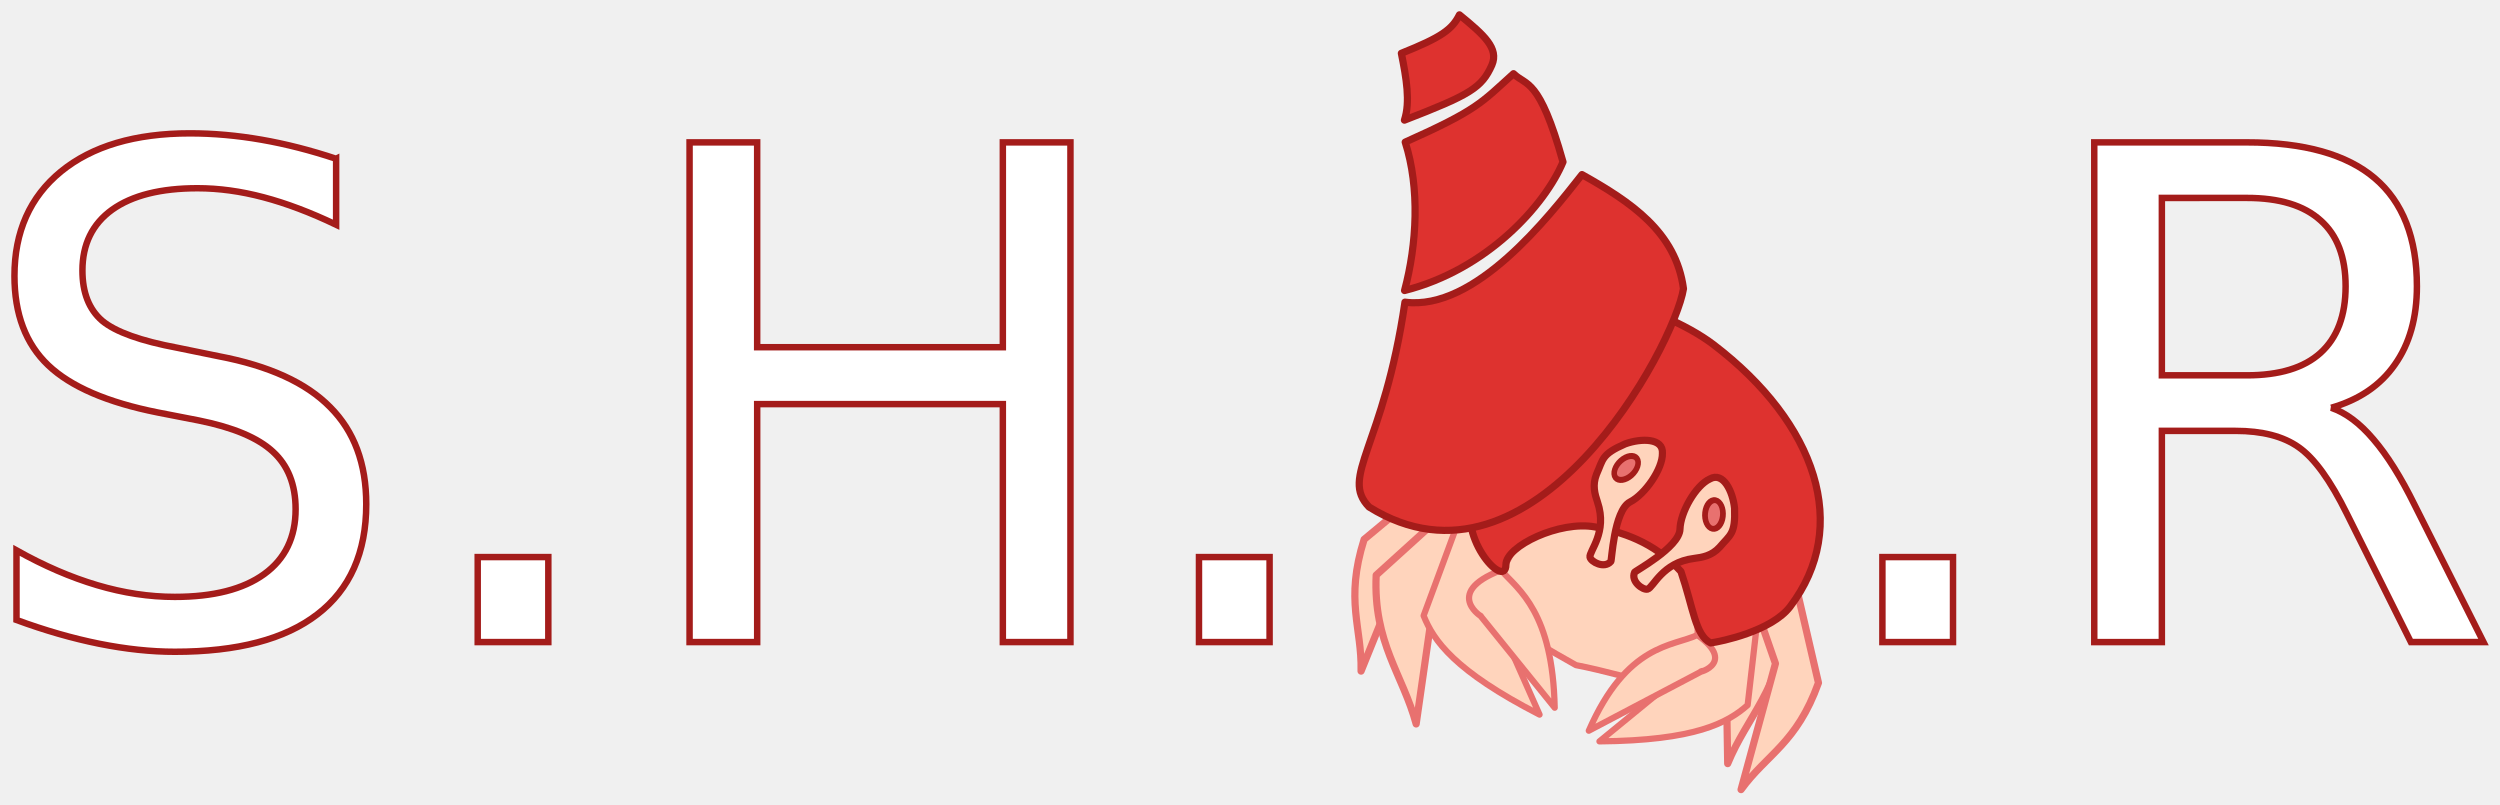
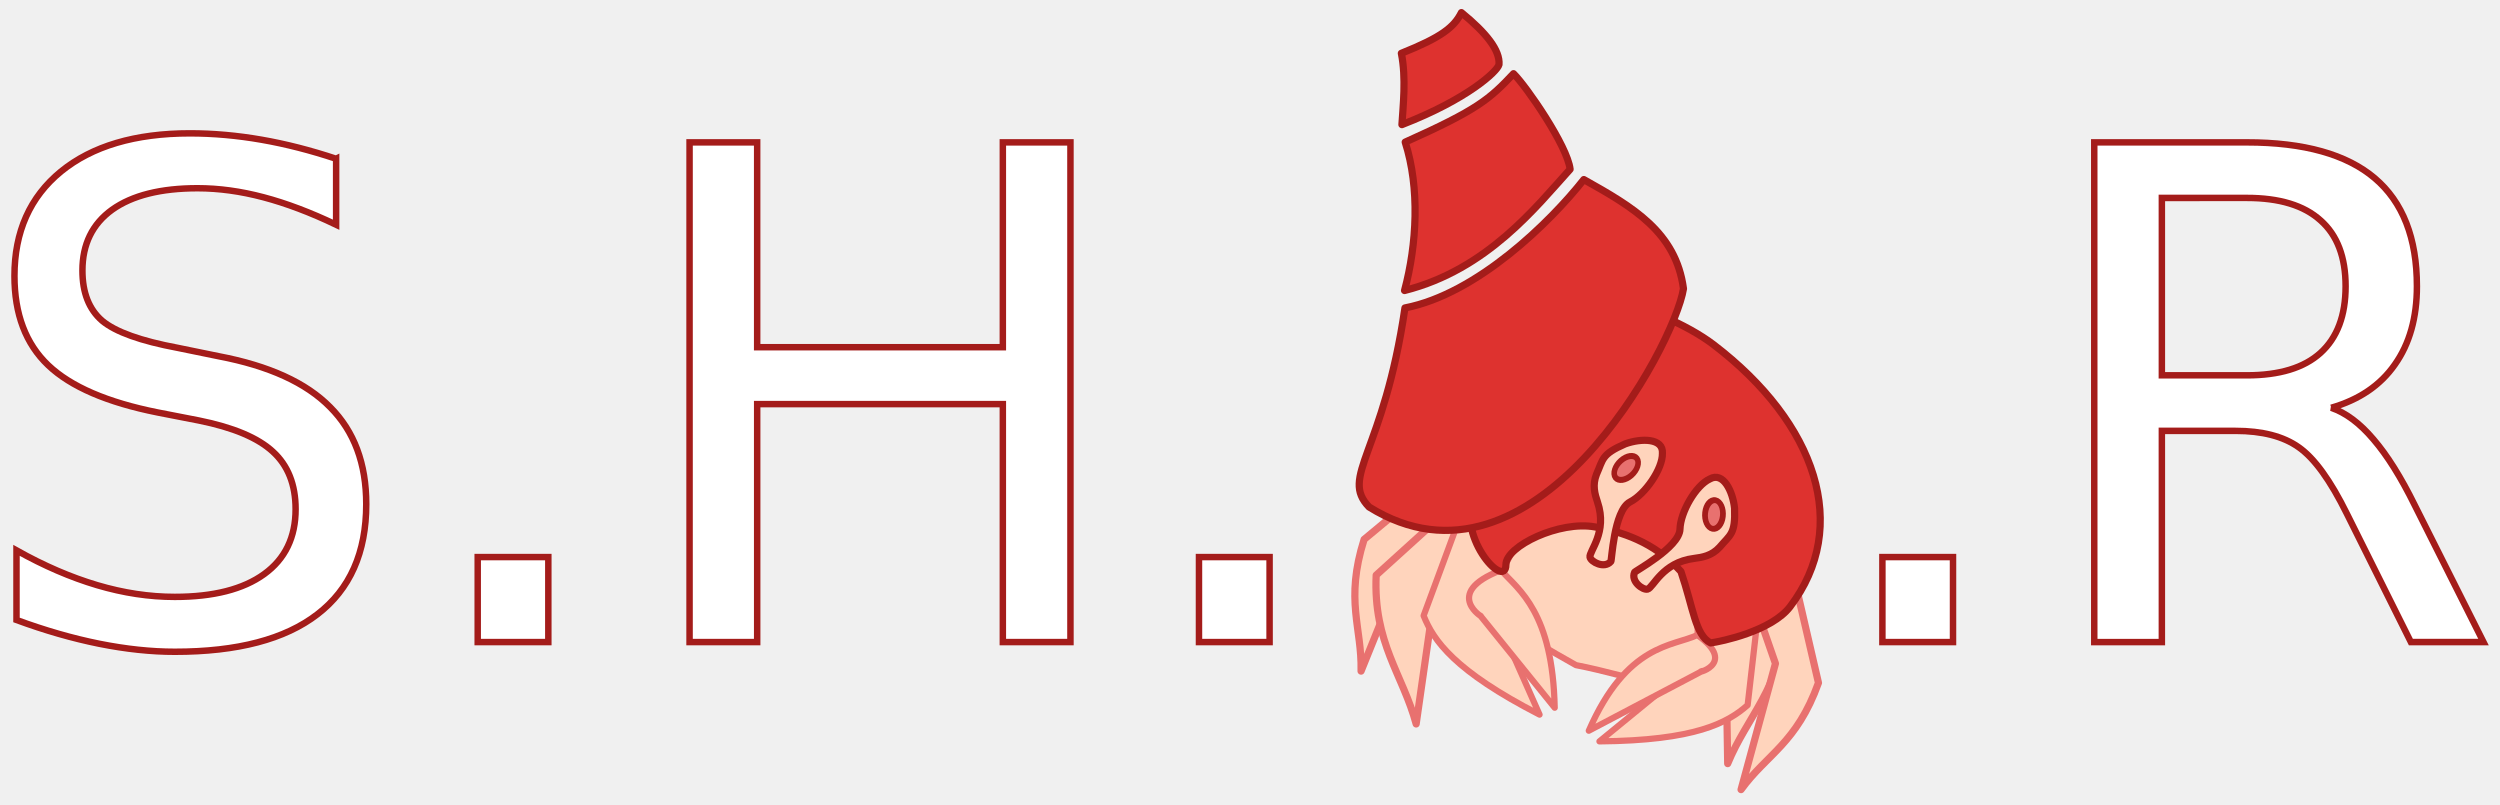
<svg xmlns="http://www.w3.org/2000/svg" width="222.36mm" height="71.55mm" viewBox="0 0 222.36 71.55" version="1.1" id="svg4551">
  <defs id="defs4545" />
  <g id="layer1" transform="translate(-13.2753,-11.22702)">
    <path style="fill:#ffd4bc;fill-opacity:1;stroke:#e8716f;stroke-width:0.641;stroke-linecap:butt;stroke-linejoin:round;stroke-miterlimit:4;stroke-dasharray:none;stroke-dashoffset:6.667;stroke-opacity:1;paint-order:normal" d="m 166.46,59.838 c -3.932,-6.504 -5.71,-1.663 -8.057,0.184 l 8.344,7.222 0.196,11.902 c 1.732,-4.225 4.705,-6.66 5.194,-12.681 z" id="rect5675-3-2" />
    <path style="fill:#ffd4bc;fill-opacity:1;stroke:#e8716f;stroke-width:0.641;stroke-linecap:butt;stroke-linejoin:round;stroke-miterlimit:4;stroke-dasharray:none;stroke-dashoffset:6.667;stroke-opacity:1;paint-order:normal" d="m 141.539,53.441 c 5.479,-5.726 5.21,-1.262 6.458,0.512 l -9.304,6.187 -4.359,10.778 c 0.089,-3.904 -1.459,-6.237 0.271,-11.714 z" id="rect5675-5-9-5" />
    <path style="fill:#ffd4bc;fill-opacity:1;stroke:#e8716f;stroke-width:0.641;stroke-linecap:butt;stroke-linejoin:round;stroke-miterlimit:4;stroke-dasharray:none;stroke-dashoffset:6.667;stroke-opacity:1;paint-order:normal" d="m 142.143,56.525 c 4.719,-5.958 5.874,-0.931 7.969,1.196 l -9.186,6.114 -1.692,11.783 c -1.187,-4.41 -3.829,-7.199 -3.556,-13.234 z" id="rect5675-3" />
    <g aria-label="S.H.  .R" style="font-style:normal;font-weight:normal;font-size:6.097px;line-height:1.25;font-family:sans-serif;letter-spacing:0px;word-spacing:0px;fill:#ffffff;fill-opacity:1;stroke:#a41c1a;stroke-width:0.576;stroke-miterlimit:4;stroke-dasharray:none;stroke-opacity:1" id="text5935">
      <path d="m 43.172,25.349 v 5.865 q -3.423,-1.637 -6.46,-2.441 -3.036,-0.804 -5.865,-0.804 -4.912,0 -7.591,1.905 -2.649,1.905 -2.649,5.418 0,2.947 1.756,4.465 1.786,1.488 6.728,2.411 l 3.632,0.744 q 6.728,1.28 9.913,4.525 3.215,3.215 3.215,8.633 0,6.46 -4.346,9.794 -4.317,3.334 -12.682,3.334 -3.156,0 -6.728,-0.714 -3.543,-0.714 -7.353,-2.114 v -6.192 q 3.662,2.054 7.174,3.096 3.513,1.042 6.906,1.042 5.15,0 7.948,-2.024 2.798,-2.024 2.798,-5.775 0,-3.275 -2.024,-5.12 -1.995,-1.846 -6.579,-2.769 l -3.662,-0.714 q -6.728,-1.34 -9.735,-4.197 -3.007,-2.858 -3.007,-7.948 0,-5.894 4.138,-9.288 4.168,-3.394 11.461,-3.394 3.126,0 6.371,0.566 3.245,0.566 6.639,1.697 z" style="font-style:normal;font-variant:normal;font-weight:normal;font-stretch:normal;font-size:60.968px;font-family:'Rockwell Condensed';-inkscape-font-specification:'Rockwell Condensed, ';fill:#ffffff;fill-opacity:1;stroke:#a41c1a;stroke-width:0.576;stroke-miterlimit:4;stroke-dasharray:none;stroke-opacity:1" id="path896" />
      <path d="m 55.764,60.775 h 6.281 v 7.561 h -6.281 z" style="font-style:normal;font-variant:normal;font-weight:normal;font-stretch:normal;font-size:60.968px;font-family:'Rockwell Condensed';-inkscape-font-specification:'Rockwell Condensed, ';fill:#ffffff;fill-opacity:1;stroke:#a41c1a;stroke-width:0.576;stroke-miterlimit:4;stroke-dasharray:none;stroke-opacity:1" id="path898" />
      <path d="m 74.608,23.89 h 6.013 V 42.109 H 102.472 V 23.89 h 6.013 v 44.446 h -6.013 V 47.17 H 80.622 V 68.336 H 74.608 Z" style="font-style:normal;font-variant:normal;font-weight:normal;font-stretch:normal;font-size:60.968px;font-family:'Rockwell Condensed';-inkscape-font-specification:'Rockwell Condensed, ';fill:#ffffff;fill-opacity:1;stroke:#a41c1a;stroke-width:0.576;stroke-miterlimit:4;stroke-dasharray:none;stroke-opacity:1" id="path900" />
      <path d="m 119.917,60.775 h 6.281 v 7.561 h -6.281 z" style="font-style:normal;font-variant:normal;font-weight:normal;font-stretch:normal;font-size:60.968px;font-family:'Rockwell Condensed';-inkscape-font-specification:'Rockwell Condensed, ';fill:#ffffff;fill-opacity:1;stroke:#a41c1a;stroke-width:0.576;stroke-miterlimit:4;stroke-dasharray:none;stroke-opacity:1" id="path902" />
      <path d="m 180.703,60.775 h 6.281 v 7.561 h -6.281 z" style="font-style:normal;font-variant:normal;font-weight:normal;font-stretch:normal;font-size:60.968px;font-family:'Rockwell Condensed';-inkscape-font-specification:'Rockwell Condensed, ';fill:#ffffff;fill-opacity:1;stroke:#a41c1a;stroke-width:0.576;stroke-miterlimit:4;stroke-dasharray:none;stroke-opacity:1" id="path904" />
      <path d="m 220.623,47.497 q 1.935,0.655 3.751,2.798 1.846,2.143 3.691,5.894 l 6.103,12.146 h -6.46 l -5.686,-11.402 q -2.203,-4.465 -4.287,-5.924 -2.054,-1.459 -5.626,-1.459 h -6.549 V 68.336 H 199.547 V 23.89 h 13.575 q 7.621,0 11.372,3.185 3.751,3.185 3.751,9.616 0,4.197 -1.965,6.966 -1.935,2.769 -5.656,3.84 z m -15.063,-18.665 v 15.778 h 7.561 q 4.346,0 6.549,-1.995 2.233,-2.024 2.233,-5.924 0,-3.9 -2.233,-5.865 -2.203,-1.995 -6.549,-1.995 z" style="font-style:normal;font-variant:normal;font-weight:normal;font-stretch:normal;font-size:60.968px;font-family:'Rockwell Condensed';-inkscape-font-specification:'Rockwell Condensed, ';fill:#ffffff;fill-opacity:1;stroke:#a41c1a;stroke-width:0.576;stroke-miterlimit:4;stroke-dasharray:none;stroke-opacity:1" id="path906" />
    </g>
    <path style="fill:#ffd4bc;fill-opacity:1;stroke:#e8716f;stroke-width:0.554;stroke-linecap:butt;stroke-linejoin:round;stroke-miterlimit:4;stroke-dasharray:none;stroke-dashoffset:6.667;stroke-opacity:1;paint-order:normal" d="m 147.389,54.897 c 10.963,-3.57 17.9,0.023 21.69,9.21 l -2.798,8.056 c -1.455,1.631 -7.874,-0.83 -12.832,-1.776 -4.912,-2.738 -8.34,-4.976 -9.808,-7.906 z" id="rect5651-0" />
    <path style="fill:#ffd4bc;fill-opacity:1;stroke:#e8716f;stroke-width:0.554;stroke-linecap:butt;stroke-linejoin:round;stroke-miterlimit:4;stroke-dasharray:none;stroke-dashoffset:6.667;stroke-opacity:1;paint-order:normal" d="m 142.643,58.558 c 0.905,-5.996 1.484,-13.077 7.347,-2.526 l -4.362,8.415 4.581,10.341 c -7.56,-3.885 -9.43,-6.585 -10.311,-8.8 z" id="rect5680-4" />
    <path style="fill:#ffd4bc;fill-opacity:1;stroke:#e8716f;stroke-width:0.554;stroke-linecap:butt;stroke-linejoin:round;stroke-miterlimit:4;stroke-dasharray:none;stroke-dashoffset:6.667;stroke-opacity:1;paint-order:normal" d="m 169.621,66.077 c 1.9,-5.759 4.581,-12.342 -5.419,-5.556 l 0.095,9.472 -8.76,7.175 c 8.504,-0.073 11.393,-1.643 13.18,-3.225 z" id="rect5680-5-6" />
    <path style="fill:#ffd4bc;fill-opacity:1;stroke:#e8716f;stroke-width:0.641;stroke-linecap:butt;stroke-linejoin:round;stroke-miterlimit:4;stroke-dasharray:none;stroke-dashoffset:6.667;stroke-opacity:1;paint-order:normal" d="m 172.984,63.191 c -0.894,-7.863 -3.386,-4.145 -5.455,-3.483 l 3.662,10.536 -3.059,11.213 c 2.295,-3.164 4.943,-4.091 6.885,-9.496 z" id="rect5675-5-9" />
    <path style="fill:#ffd4bc;fill-opacity:1;stroke:#e8716f;stroke-width:0.554;stroke-linecap:butt;stroke-linejoin:round;stroke-miterlimit:4;stroke-dasharray:none;stroke-dashoffset:6.667;stroke-opacity:1;paint-order:normal" d="m 164.692,70.904 -10.103,5.316 c 3.392,-7.769 7.496,-7.49 9.656,-8.511 3.8,2.717 -0.585,3.516 0.446,3.195 z" id="rect5680-4-6-5" />
    <path style="fill:#ffd4bc;fill-opacity:1;stroke:#e8716f;stroke-width:0.554;stroke-linecap:butt;stroke-linejoin:round;stroke-miterlimit:4;stroke-dasharray:none;stroke-dashoffset:6.667;stroke-opacity:1;paint-order:normal" d="m 144.934,65.977 6.623,8.198 c -0.177,-8.473 -3.174,-10.465 -4.783,-12.228 -5.432,2.09 -1.292,4.414 -1.839,4.03 z" id="rect5680-4-6" />
    <path style="fill:#de322f;fill-opacity:1;stroke:#a41c1a;stroke-width:0.641;stroke-linecap:butt;stroke-linejoin:round;stroke-miterlimit:4;stroke-dasharray:none;stroke-dashoffset:6.667;stroke-opacity:1;paint-order:normal" d="m 172.492,65.19 c -1.649,2.163 -6.101,3.091 -7.067,3.222 -1.371,-0.687 -1.532,-3.108 -2.642,-6.359 -2.448,-2.679 -5.334,-3.533 -7.637,-3.958 -3.151,-0.582 -7.924,1.702 -7.928,3.351 -0.006,2.381 -4.692,-2.733 -2.711,-6.475 2.998,-5.661 6.568,-14.692 12.086,-16.365 2.174,-0.659 6.865,1.574 9.084,3.268 9.199,7.022 12.229,16.214 6.815,23.315 z" id="path4508" />
-     <path style="fill:#de322f;fill-opacity:1;stroke:#a41c1a;stroke-width:0.641;stroke-linecap:butt;stroke-linejoin:round;stroke-miterlimit:4;stroke-dasharray:none;stroke-dashoffset:6.667;stroke-opacity:1;paint-order:normal" d="m 138.237,38.102 c 6.25,0.816 12.792,-7.601 15.746,-11.347 4.343,2.435 8.355,5.105 9.027,10.149 -0.808,5.085 -13.333,28.53 -27.963,19.417 -2.626,-2.712 1.298,-5.279 3.19,-18.218 z" id="rect4495-3" />
-     <path style="fill:#de322f;fill-opacity:1;stroke:#a41c1a;stroke-width:0.641;stroke-linecap:butt;stroke-linejoin:round;stroke-miterlimit:4;stroke-dasharray:none;stroke-dashoffset:6.667;stroke-opacity:1;paint-order:normal" d="m 138.26,23.868 c 6.442,-2.881 6.735,-3.473 9.633,-6.087 1.141,1.119 2.282,0.291 4.402,7.848 -1.59,3.816 -6.734,9.581 -14.093,11.438 1.102,-4.125 1.369,-9.104 0.059,-13.199 z" id="rect4495-3-0" />
-     <path style="fill:#de322f;fill-opacity:1;stroke:#a41c1a;stroke-width:0.641;stroke-linecap:butt;stroke-linejoin:round;stroke-miterlimit:4;stroke-dasharray:none;stroke-dashoffset:6.667;stroke-opacity:1;paint-order:normal" d="m 137.918,15.967 c 3.581,-1.434 4.516,-2.119 5.166,-3.42 2.213,1.805 3.514,2.982 2.887,4.459 -0.905,2.044 -1.947,2.646 -7.78,4.908 0.538,-1.654 0.169,-3.736 -0.273,-5.948 z" id="rect4495-3-0-2" />
+     <path style="fill:#de322f;fill-opacity:1;stroke:#a41c1a;stroke-width:0.641;stroke-linecap:butt;stroke-linejoin:round;stroke-miterlimit:4;stroke-dasharray:none;stroke-dashoffset:6.667;stroke-opacity:1;paint-order:normal" d="m 138.237,38.616 c 6.437,-1.242 12.956,-7.671 15.91,-11.418 4.343,2.435 8.191,4.661 8.863,9.705 -0.808,5.085 -13.333,28.53 -27.963,19.417 -2.626,-2.712 1.298,-4.765 3.19,-17.704 z" id="rect4495-3" />
+     <path style="fill:#de322f;fill-opacity:1;stroke:#a41c1a;stroke-width:0.641;stroke-linecap:butt;stroke-linejoin:round;stroke-miterlimit:4;stroke-dasharray:none;stroke-dashoffset:6.667;stroke-opacity:1;paint-order:normal" d="m 138.26,23.868 c 6.442,-2.881 7.506,-3.824 9.633,-6.087 1.141,1.119 4.808,6.441 5.033,8.503 -2.993,3.301 -7.365,8.926 -14.725,10.783 1.102,-4.125 1.369,-9.104 0.059,-13.199 z" id="rect4495-3-0" />
+     <path style="fill:#de322f;fill-opacity:1;stroke:#a41c1a;stroke-width:0.641;stroke-linecap:butt;stroke-linejoin:round;stroke-miterlimit:4;stroke-dasharray:none;stroke-dashoffset:6.667;stroke-opacity:1;paint-order:normal" d="m 137.918,15.967 c 3.581,-1.434 4.691,-2.318 5.341,-3.619 2.213,1.805 3.444,3.356 3.343,4.623 -0.145,0.606 -2.8,3.079 -8.634,5.341 0.1,-1.646 0.391,-4.133 -0.051,-6.345 z" id="rect4495-3-0-2" />
    <path style="fill:#ffd4bc;fill-opacity:1;stroke:#a41c1a;stroke-width:0.641;stroke-linecap:butt;stroke-linejoin:round;stroke-miterlimit:4;stroke-dasharray:none;stroke-dashoffset:6.667;stroke-opacity:1;paint-order:normal" d="m 156.546,61.168 c -0.572,0.67 -1.769,0.033 -1.85,-0.384 -0.102,-0.524 1.582,-2.201 0.669,-4.895 -0.243,-0.717 -0.473,-1.518 -0.091,-2.477 0.601,-1.338 0.421,-1.773 2.553,-2.705 1.427,-0.513 3.401,-0.528 3.31,0.843 0.029,1.386 -1.545,3.642 -2.874,4.322 -1.464,0.75 -1.632,5.376 -1.718,5.296 z" id="path5656-6-8-45-4" />
    <path style="fill:#ffd4bc;fill-opacity:1;stroke:#a41c1a;stroke-width:0.641;stroke-linecap:butt;stroke-linejoin:round;stroke-miterlimit:4;stroke-dasharray:none;stroke-dashoffset:6.667;stroke-opacity:1;paint-order:normal" d="m 158.663,62.134 c -0.356,0.804 0.74,1.601 1.152,1.493 0.518,-0.137 1.3,-2.378 4.131,-2.731 0.754,-0.094 1.577,-0.236 2.277,-0.996 0.947,-1.122 1.418,-1.149 1.332,-3.468 -0.158,-1.504 -1.004,-3.281 -2.202,-2.604 -1.264,0.577 -2.617,2.972 -2.653,4.46 -0.04,1.64 -4.146,3.805 -4.036,3.847 z" id="path5656-6-8-45-4-2" />
    <ellipse style="fill:#e8716f;fill-opacity:1;stroke:#a41c1a;stroke-width:0.519;stroke-linecap:butt;stroke-linejoin:round;stroke-miterlimit:4;stroke-dasharray:none;stroke-dashoffset:6.667;stroke-opacity:1;paint-order:normal" id="path4524" cx="95.262" cy="145.05" rx="1.276" ry="0.802" transform="matrix(0.7466309,-0.6652385,0.5983284,0.801251,0,0)" />
    <ellipse style="fill:#e8716f;fill-opacity:1;stroke:#a41c1a;stroke-width:0.519;stroke-linecap:butt;stroke-linejoin:round;stroke-miterlimit:4;stroke-dasharray:none;stroke-dashoffset:6.667;stroke-opacity:1;paint-order:normal" id="path4524-4" cx="-23.205" cy="171.715" rx="1.276" ry="0.802" transform="matrix(0.1122697,-0.9936778,0.9802831,0.1975979,0,0)" />
  </g>
</svg>
